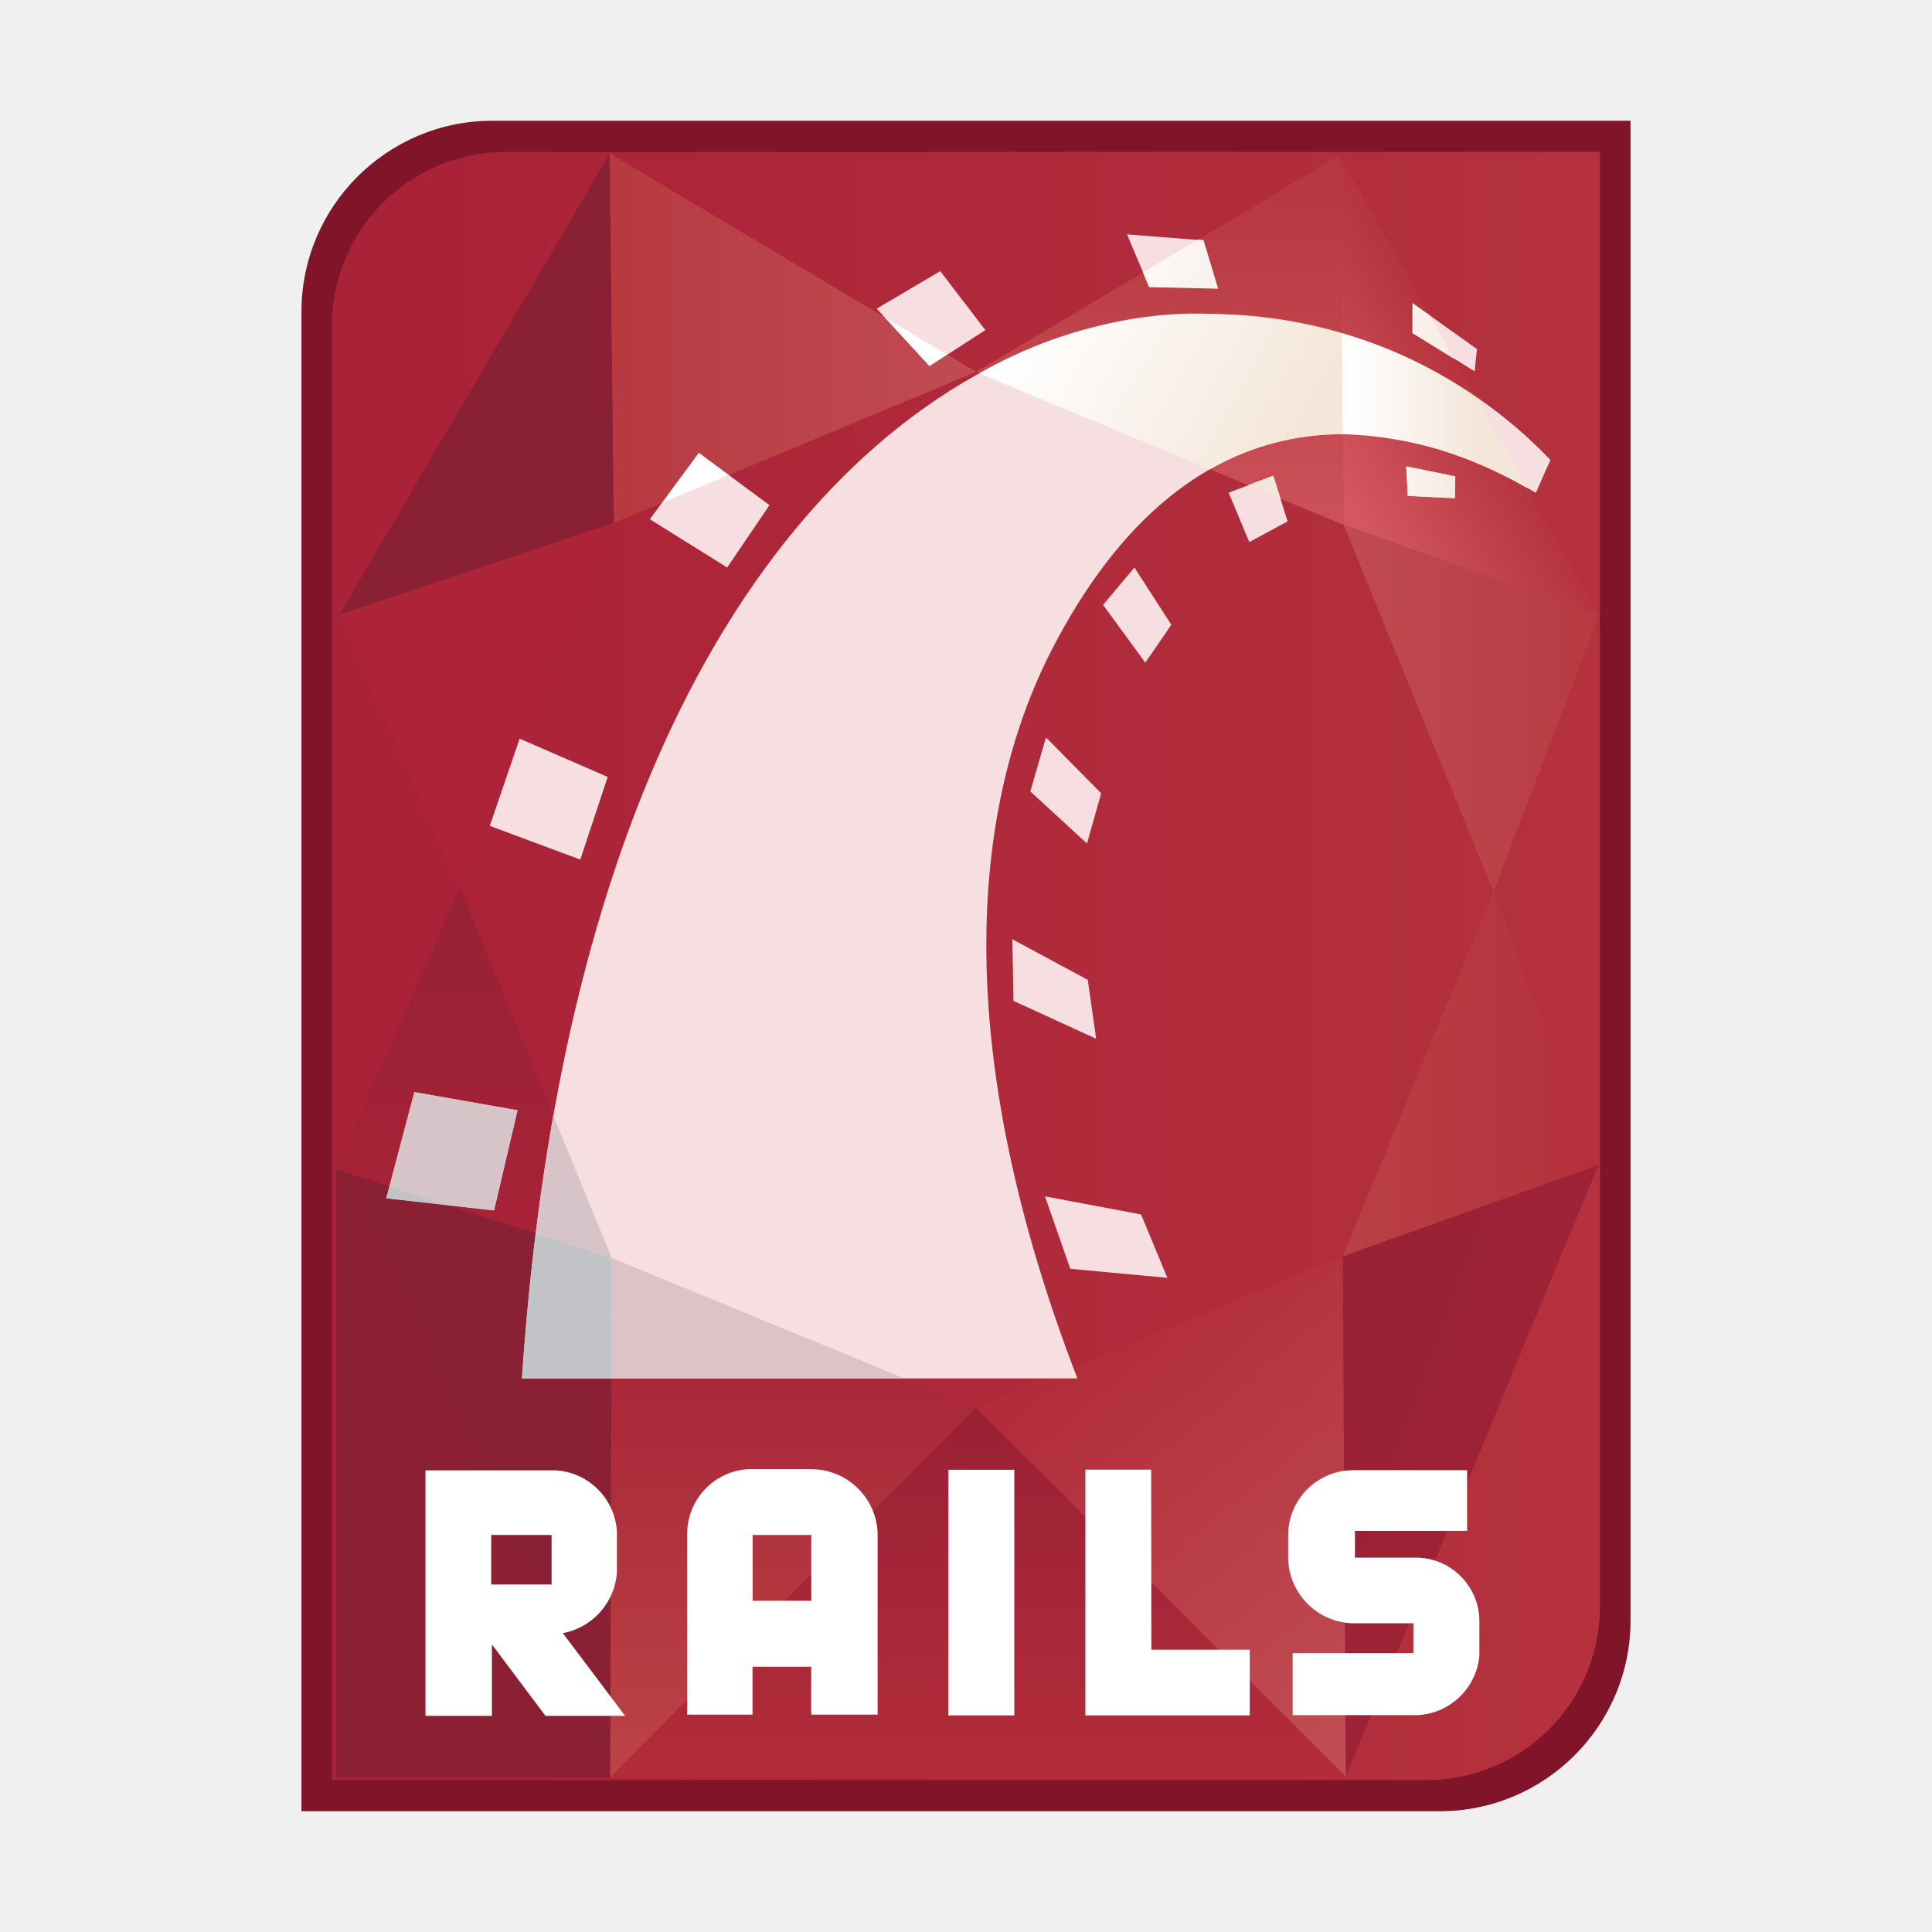
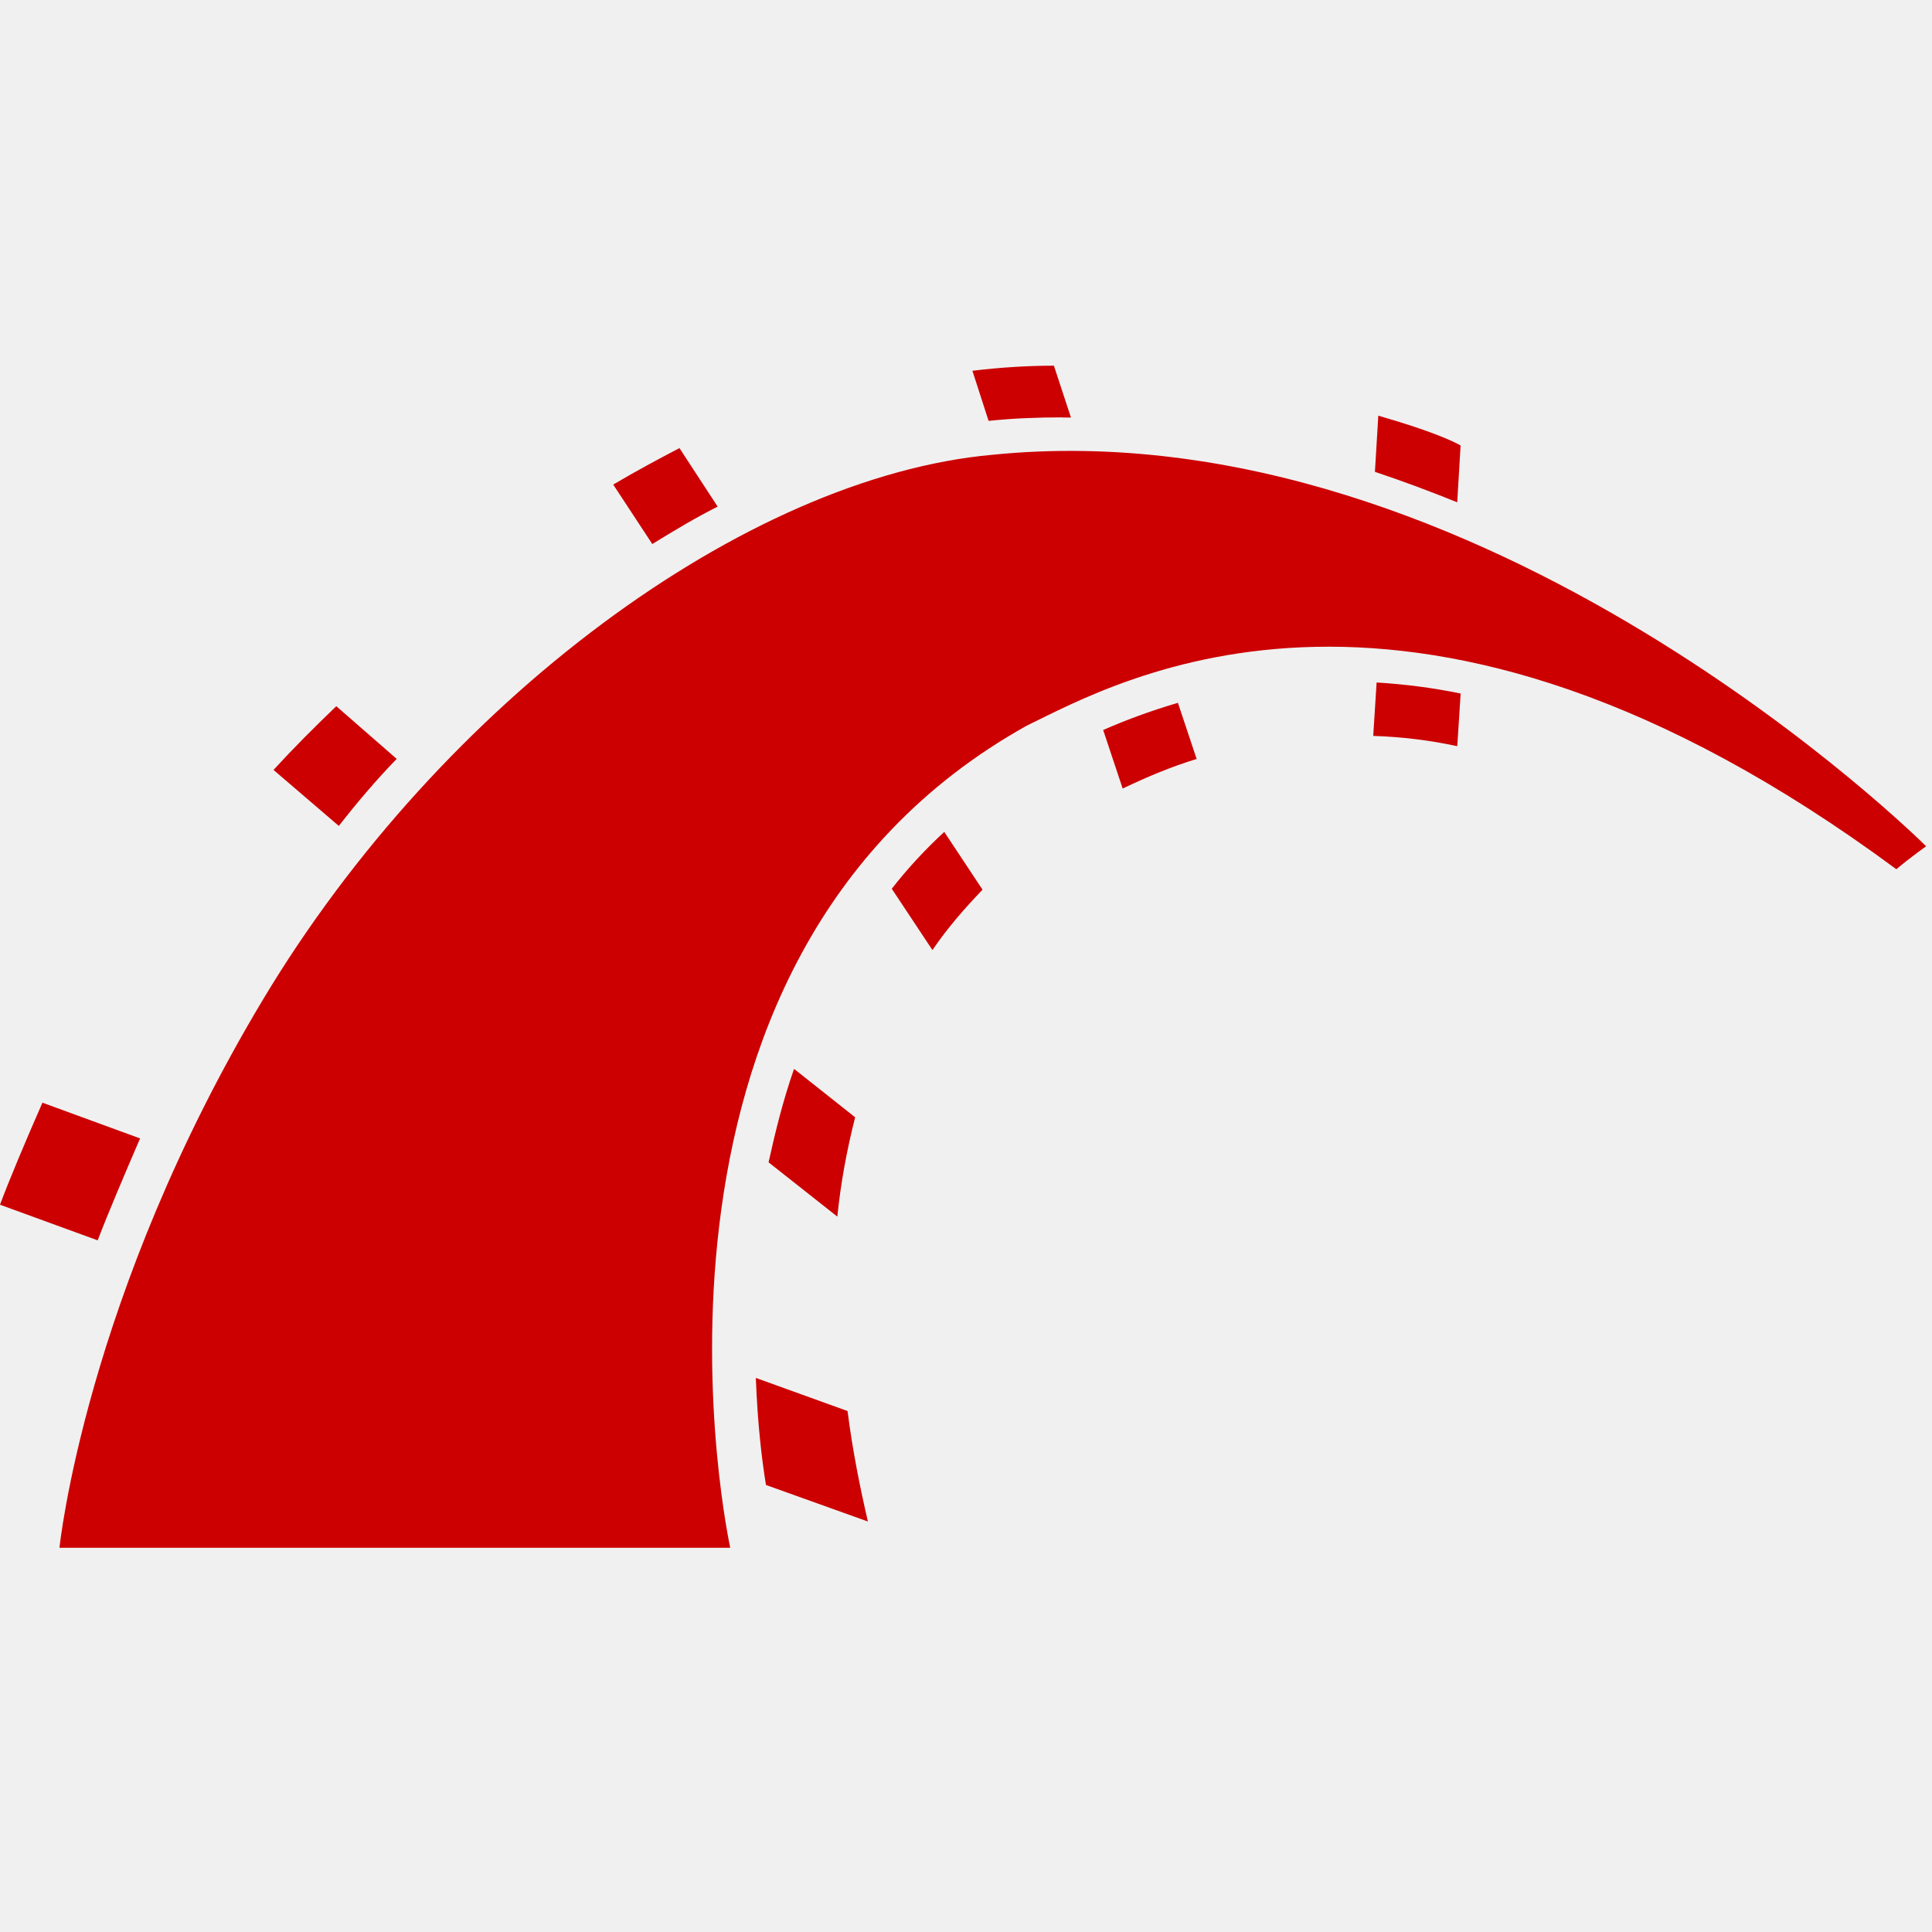
- <svg xmlns="http://www.w3.org/2000/svg" width="800px" height="800px" viewBox="0 0 32 32">
-   <defs>
-     <linearGradient id="a" x1="5.501" y1="16" x2="26.5" y2="16" gradientUnits="userSpaceOnUse">
-       <stop offset="0.08" stop-color="#aa2237" />
-       <stop offset="0.982" stop-color="#b4313d" />
-     </linearGradient>
-     <linearGradient id="b" x1="10.099" y1="5.601" x2="16.169" y2="5.601" gradientUnits="userSpaceOnUse">
-       <stop offset="0.037" stop-color="#b83a41" />
-       <stop offset="0.896" stop-color="#bf4a50" />
-     </linearGradient>
-     <linearGradient id="c" x1="7.851" y1="20.836" x2="7.851" y2="14.698" gradientUnits="userSpaceOnUse">
-       <stop offset="0.037" stop-color="#a92237" />
-       <stop offset="0.939" stop-color="#972235" />
-     </linearGradient>
-     <linearGradient id="d" x1="13.133" y1="29.442" x2="13.133" y2="20.836" gradientUnits="userSpaceOnUse">
-       <stop offset="0.037" stop-color="#bc4245" />
-       <stop offset="0.939" stop-color="#a42136" />
-     </linearGradient>
-     <linearGradient id="e" x1="19.212" y1="8.696" x2="19.212" y2="2.575" gradientUnits="userSpaceOnUse">
-       <stop offset="0.037" stop-color="#cc5057" />
-       <stop offset="0.896" stop-color="#b73840" />
-     </linearGradient>
-     <linearGradient id="f" x1="21.776" y1="7.866" x2="24.376" y2="6.365" gradientUnits="userSpaceOnUse">
-       <stop offset="0.08" stop-color="#d4575f" />
-       <stop offset="0.945" stop-color="#b63540" />
-     </linearGradient>
-     <linearGradient id="g" x1="22.256" y1="11.733" x2="26.484" y2="11.733" gradientUnits="userSpaceOnUse">
-       <stop offset="0" stop-color="#c04b51" />
-       <stop offset="1" stop-color="#b83a41" />
-     </linearGradient>
-     <linearGradient id="h" x1="22.239" y1="17.79" x2="26.475" y2="17.79" gradientUnits="userSpaceOnUse">
-       <stop offset="0" stop-color="#ba4044" />
-       <stop offset="1" stop-color="#b4303c" />
-     </linearGradient>
-     <linearGradient id="i" x1="21.349" y1="23.257" x2="24.603" y2="24.442" gradientUnits="userSpaceOnUse">
-       <stop offset="0" stop-color="#972136" />
-       <stop offset="1" stop-color="#9f2236" />
-     </linearGradient>
-     <linearGradient id="j" x1="18.562" y1="21.3" x2="24.103" y2="27.904" gradientUnits="userSpaceOnUse">
-       <stop offset="0.037" stop-color="#b22c3a" />
-       <stop offset="0.939" stop-color="#c04d53" />
-     </linearGradient>
-     <linearGradient id="k" x1="16.199" y1="29.443" x2="16.199" y2="23.313" gradientUnits="userSpaceOnUse">
-       <stop offset="0.037" stop-color="#b22c3a" />
-       <stop offset="0.939" stop-color="#9b2135" />
-     </linearGradient>
-     <linearGradient id="l" x1="22.221" y1="6.635" x2="25.29" y2="6.635" gradientUnits="userSpaceOnUse">
-       <stop offset="0.037" stop-color="#ffffff" />
-       <stop offset="0.742" stop-color="#f4e6d9" />
-     </linearGradient>
-     <linearGradient id="m" x1="17.162" y1="4.552" x2="22.113" y2="7.411" gradientUnits="userSpaceOnUse">
-       <stop offset="0.037" stop-color="#ffffff" />
-       <stop offset="0.896" stop-color="#f4e6d9" />
-     </linearGradient>
-   </defs>
-   <path d="M27.007,26.836A3.163,3.163,0,0,1,23.844,30H4.993V5.164A3.164,3.164,0,0,1,8.156,2H27.007Z" style="fill:#80152a" />
-   <path d="M26.5,26.539a2.876,2.876,0,0,1-2.945,2.945H5.5V5.461A2.876,2.876,0,0,1,8.446,2.517H26.5Z" style="fill:url(#a)" />
-   <polygon points="10.099 2.541 10.167 8.661 5.619 10.184 10.099 2.541" style="fill:#8a2034" />
-   <polygon points="10.099 2.541 10.167 8.661 16.169 6.159 10.099 2.541" style="fill:url(#b)" />
-   <polygon points="7.614 14.698 10.167 8.661 5.619 10.184 7.614 14.698" style="fill:#ae2338" />
-   <polygon points="7.614 14.698 10.133 20.836 5.568 19.365 7.614 14.698" style="fill:url(#c)" />
-   <polygon points="10.108 29.442 10.133 20.836 5.568 19.365 10.108 29.442" style="fill:#8a2034" />
-   <polygon points="10.108 29.442 5.568 29.443 5.568 19.365 10.108 29.442" style="fill:#8c2033" />
-   <polygon points="10.108 29.442 10.133 20.836 16.158 23.315 10.108 29.442" style="fill:url(#d)" />
-   <polygon points="22.188 2.575 22.256 8.696 16.169 6.159 22.188 2.575" style="fill:url(#e)" />
-   <polygon points="22.188 2.575 22.256 8.696 26.484 10.201 22.188 2.575" style="fill:url(#f)" />
-   <polygon points="24.737 14.77 22.256 8.696 26.484 10.201 24.737 14.77" style="fill:url(#g)" />
-   <polygon points="24.737 14.77 22.239 20.81 26.475 19.297 24.737 14.77" style="fill:url(#h)" />
-   <polygon points="22.29 29.426 22.239 20.81 26.475 19.297 22.29 29.426" style="fill:url(#i)" />
-   <polygon points="22.29 29.426 22.239 20.81 16.162 23.313 22.29 29.426" style="fill:url(#j)" />
-   <polygon points="22.29 29.426 10.109 29.443 16.162 23.313 22.29 29.426" style="fill:url(#k)" />
-   <path d="M16.786,16.577l1.37.628-.139-.976-1.249-.672ZM6.4,19.847l1.784.2.389-1.658-1.708-.3Zm6.345-11.48L11.575,7.5l-.812,1.1,1.281.8Zm3.576-2.9-.748-.976-1.052.621.875.952Zm3.855-.685-.241-.8-1.268-.1.368.875Zm4.287,1-1.065-.761v.494l1.027.635ZM10.065,12.868l-1.458-.634-.495,1.445,1.5.558Zm7.26-.654-.26.894.939.863.235-.831Zm5.992-4,.78.038.007-.362-.812-.165ZM20.075,5.2C16.324,5.014,9.609,8.569,8.645,22.831h9.2c-2.062-5.343-1.823-9.374-.405-12.106,2.062-3.973,5.132-4.236,8-2.561.1-.241.241-.545.241-.545A7.821,7.821,0,0,0,20.075,5.2Zm.275,2.96.342.818.634-.342-.235-.755Zm-2.08,1.858.7.958.431-.628L18.79,9.4Zm1.065,11.147L18.9,20.115l-1.592-.3.419,1.2Z" style="fill:#f7dee1" />
-   <polygon points="10.969 8.329 12.069 7.869 11.575 7.503 10.969 8.329" style="fill:#fff" />
-   <polygon points="15.392 6.059 15.684 5.87 14.654 5.256 15.392 6.059" style="fill:#fff" />
-   <polygon points="6.862 18.089 6.449 19.649 7.427 19.964 8.18 20.05 8.569 18.392 6.862 18.089" style="fill:#d7c4c9" />
-   <path d="M9.165,18.478Q9,19.413,8.873,20.43l1.26.406Z" style="fill:#d7c4c9" />
-   <polygon points="6.449 19.649 6.397 19.847 7.427 19.964 6.449 19.649" style="fill:#c2c3c6" />
-   <path d="M10.133,20.836l-1.26-.406c-.094.765-.171,1.564-.228,2.4h1.482Z" style="fill:#c2c3c6" />
-   <polygon points="10.127 22.831 14.981 22.831 10.133 20.836 10.127 22.831" style="fill:#ddc3c8" />
-   <path d="M23.68,5.223l-.286-.2v.494l.689.426Zm.77,1.368a7.094,7.094,0,0,0-2.229-1.069l.018,1.669a6.321,6.321,0,0,1,3.05.89ZM23.317,8.214l.78.038.007-.362-.812-.165Z" style="fill:url(#l)" />
-   <path d="M22.221,5.522A9.532,9.532,0,0,0,20.075,5.2a7.357,7.357,0,0,0-3.854.985L20.04,7.773a4.373,4.373,0,0,1,2.2-.581Zm-2.05-.745-.241-.8-.087-.008-.913.543.1.237Zm.5,3.258.538.225-.119-.382Z" style="fill:url(#m)" />
-   <path d="M10.218,26.044v-.678A1.081,1.081,0,0,0,9.2,24.353H7.047V28.42h1.1V27.236l.888,1.184h1.319l-1.032-1.37A1.1,1.1,0,0,0,10.218,26.044Zm-1.082.2h-1v-.82h1Zm4.269-1.911h-1a1.074,1.074,0,0,0-1.023,1.057V28.4h1.082v-.794h.972V28.4h1.1V25.384A1.1,1.1,0,0,0,13.405,24.335Zm.033,2.181h-.972v-1.09h.972ZM23.5,25.8H22.442v-.444H24.3V24.351H22.436a1.08,1.08,0,0,0-1.1,1.04v.431a1.1,1.1,0,0,0,1.091,1.065h.983v.494h-2v1.027H23.38a1.082,1.082,0,0,0,1.123-.982v-.539A1.056,1.056,0,0,0,23.5,25.8Zm-4.433-1.458h-1.09v4.071H20.7V27.324h-1.63Zm-3.36,4.071H16.8V24.344H15.709Z" style="fill:#fff" />
+ <svg xmlns="http://www.w3.org/2000/svg" width="800px" height="800px" viewBox="0 -6 32 32">
+   <g fill="none" fill-rule="evenodd">
+     <path d="M0-6h32v32H0z" />
+     <path fill="#c00" fill-rule="nonzero" d="M.985 19.636s.422-4.163 3.375-9.087c2.954-4.924 7.99-8.65 12.083-9.017 8.144-.816 15.46 6.485 15.46 6.485s-.24.168-.494.38C23.42 2.49 18.54 5.274 17.005 6.02c-7.033 3.925-4.91 13.616-4.91 13.616H.987zM24.137 2.32c-.45-.182-.9-.35-1.364-.505l.056-.93c.885.254 1.237.423 1.363.493l-.056.943zM22.8 5.304c.45.028.915.084 1.393.183l-.056.872c-.464-.1-.928-.155-1.392-.17l.056-.885zM17.597.913c-.407 0-.815.015-1.223.058l-.268-.83c.465-.056.915-.084 1.35-.084l.282.858h-.14zm.676 5.178c.35-.154.76-.31 1.237-.45l.31.93c-.41.125-.817.294-1.225.49l-.323-.97zm-6.386-3.7c-.366.184-.718.395-1.083.62l-.647-.985c.38-.225.745-.42 1.097-.604l.633.97zm2.883 6.33c.252-.323.548-.646.87-.942l.634.957c-.31.323-.59.647-.83 1L14.77 8.72zm-2.04 4.53c.112-.506.24-1.027.422-1.547l1.012.802c-.14.548-.24 1.097-.295 1.645l-1.14-.9zM6.57 6.57c-.34.35-.662.73-.958 1.11L4.53 6.752c.323-.352.674-.704 1.04-1.055l1 .872zm-4.25 6.286c-.224.52-.52 1.21-.702 1.688L0 13.954c.14-.38.436-1.084.703-1.69l1.618.592zm10.2 3.967l1.518.548c.084.663.21 1.28.337 1.83l-1.688-.605c-.07-.422-.14-1.027-.168-1.772z" />
+   </g>
</svg>
